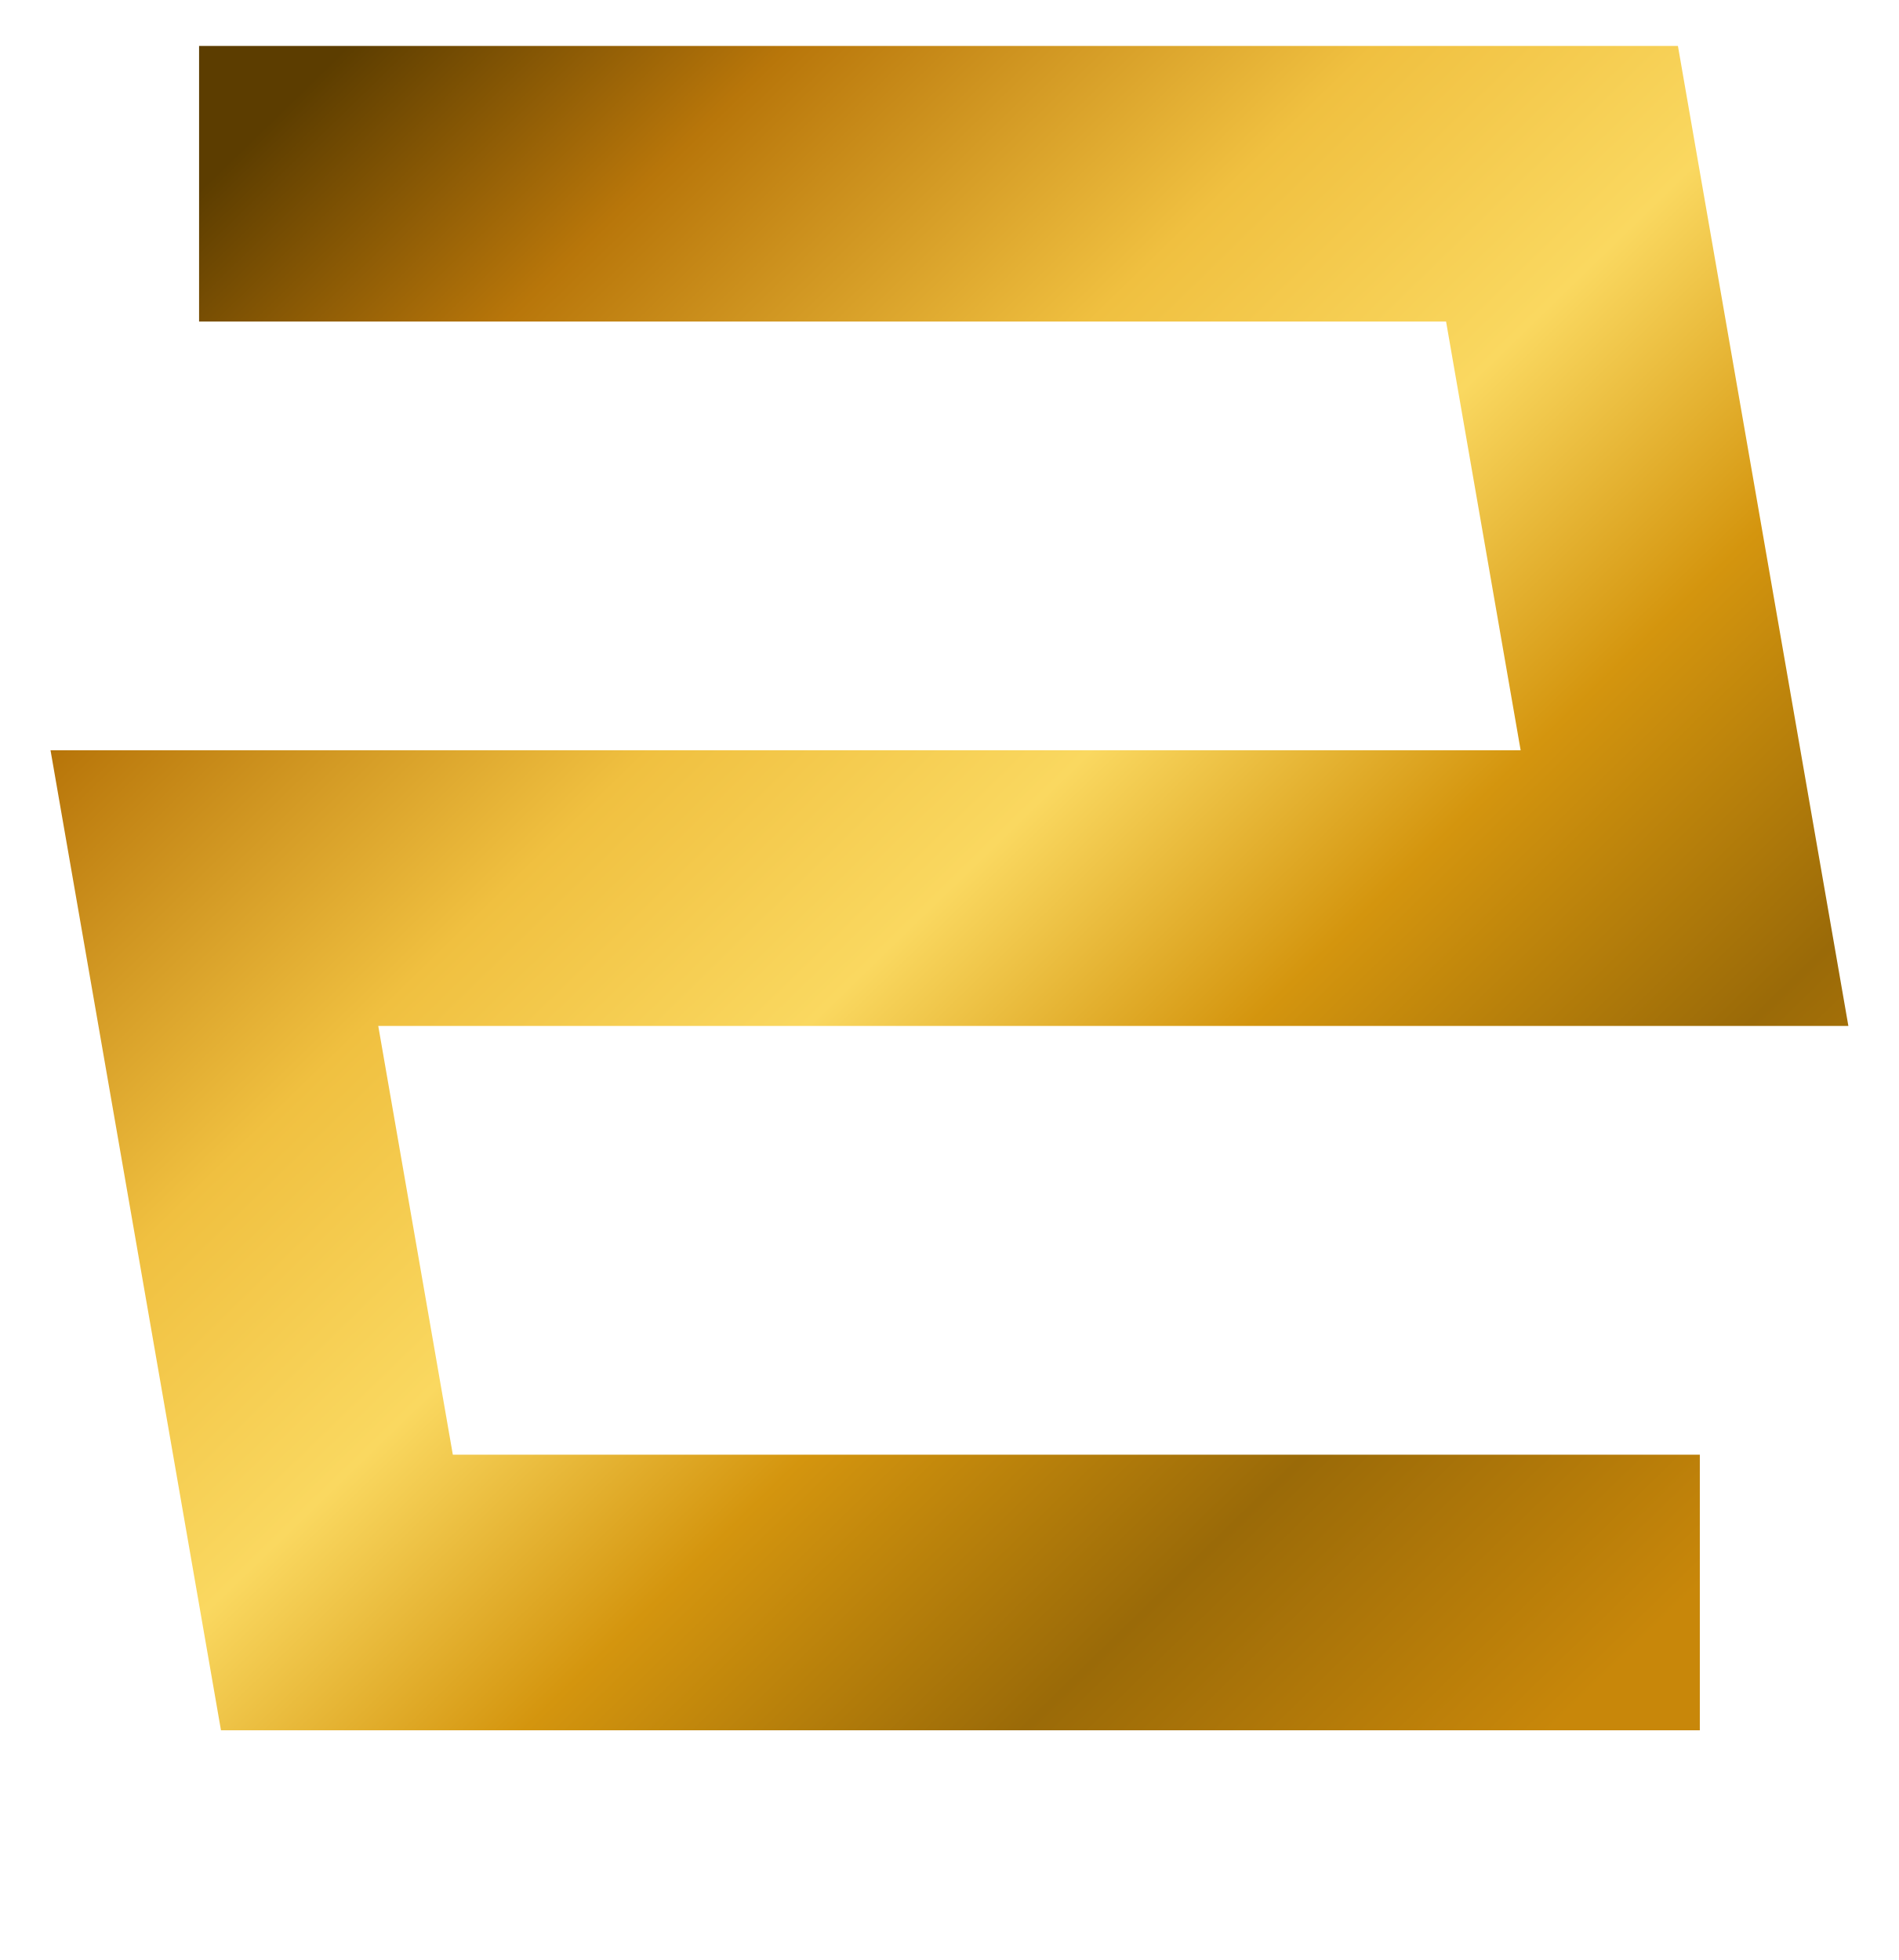
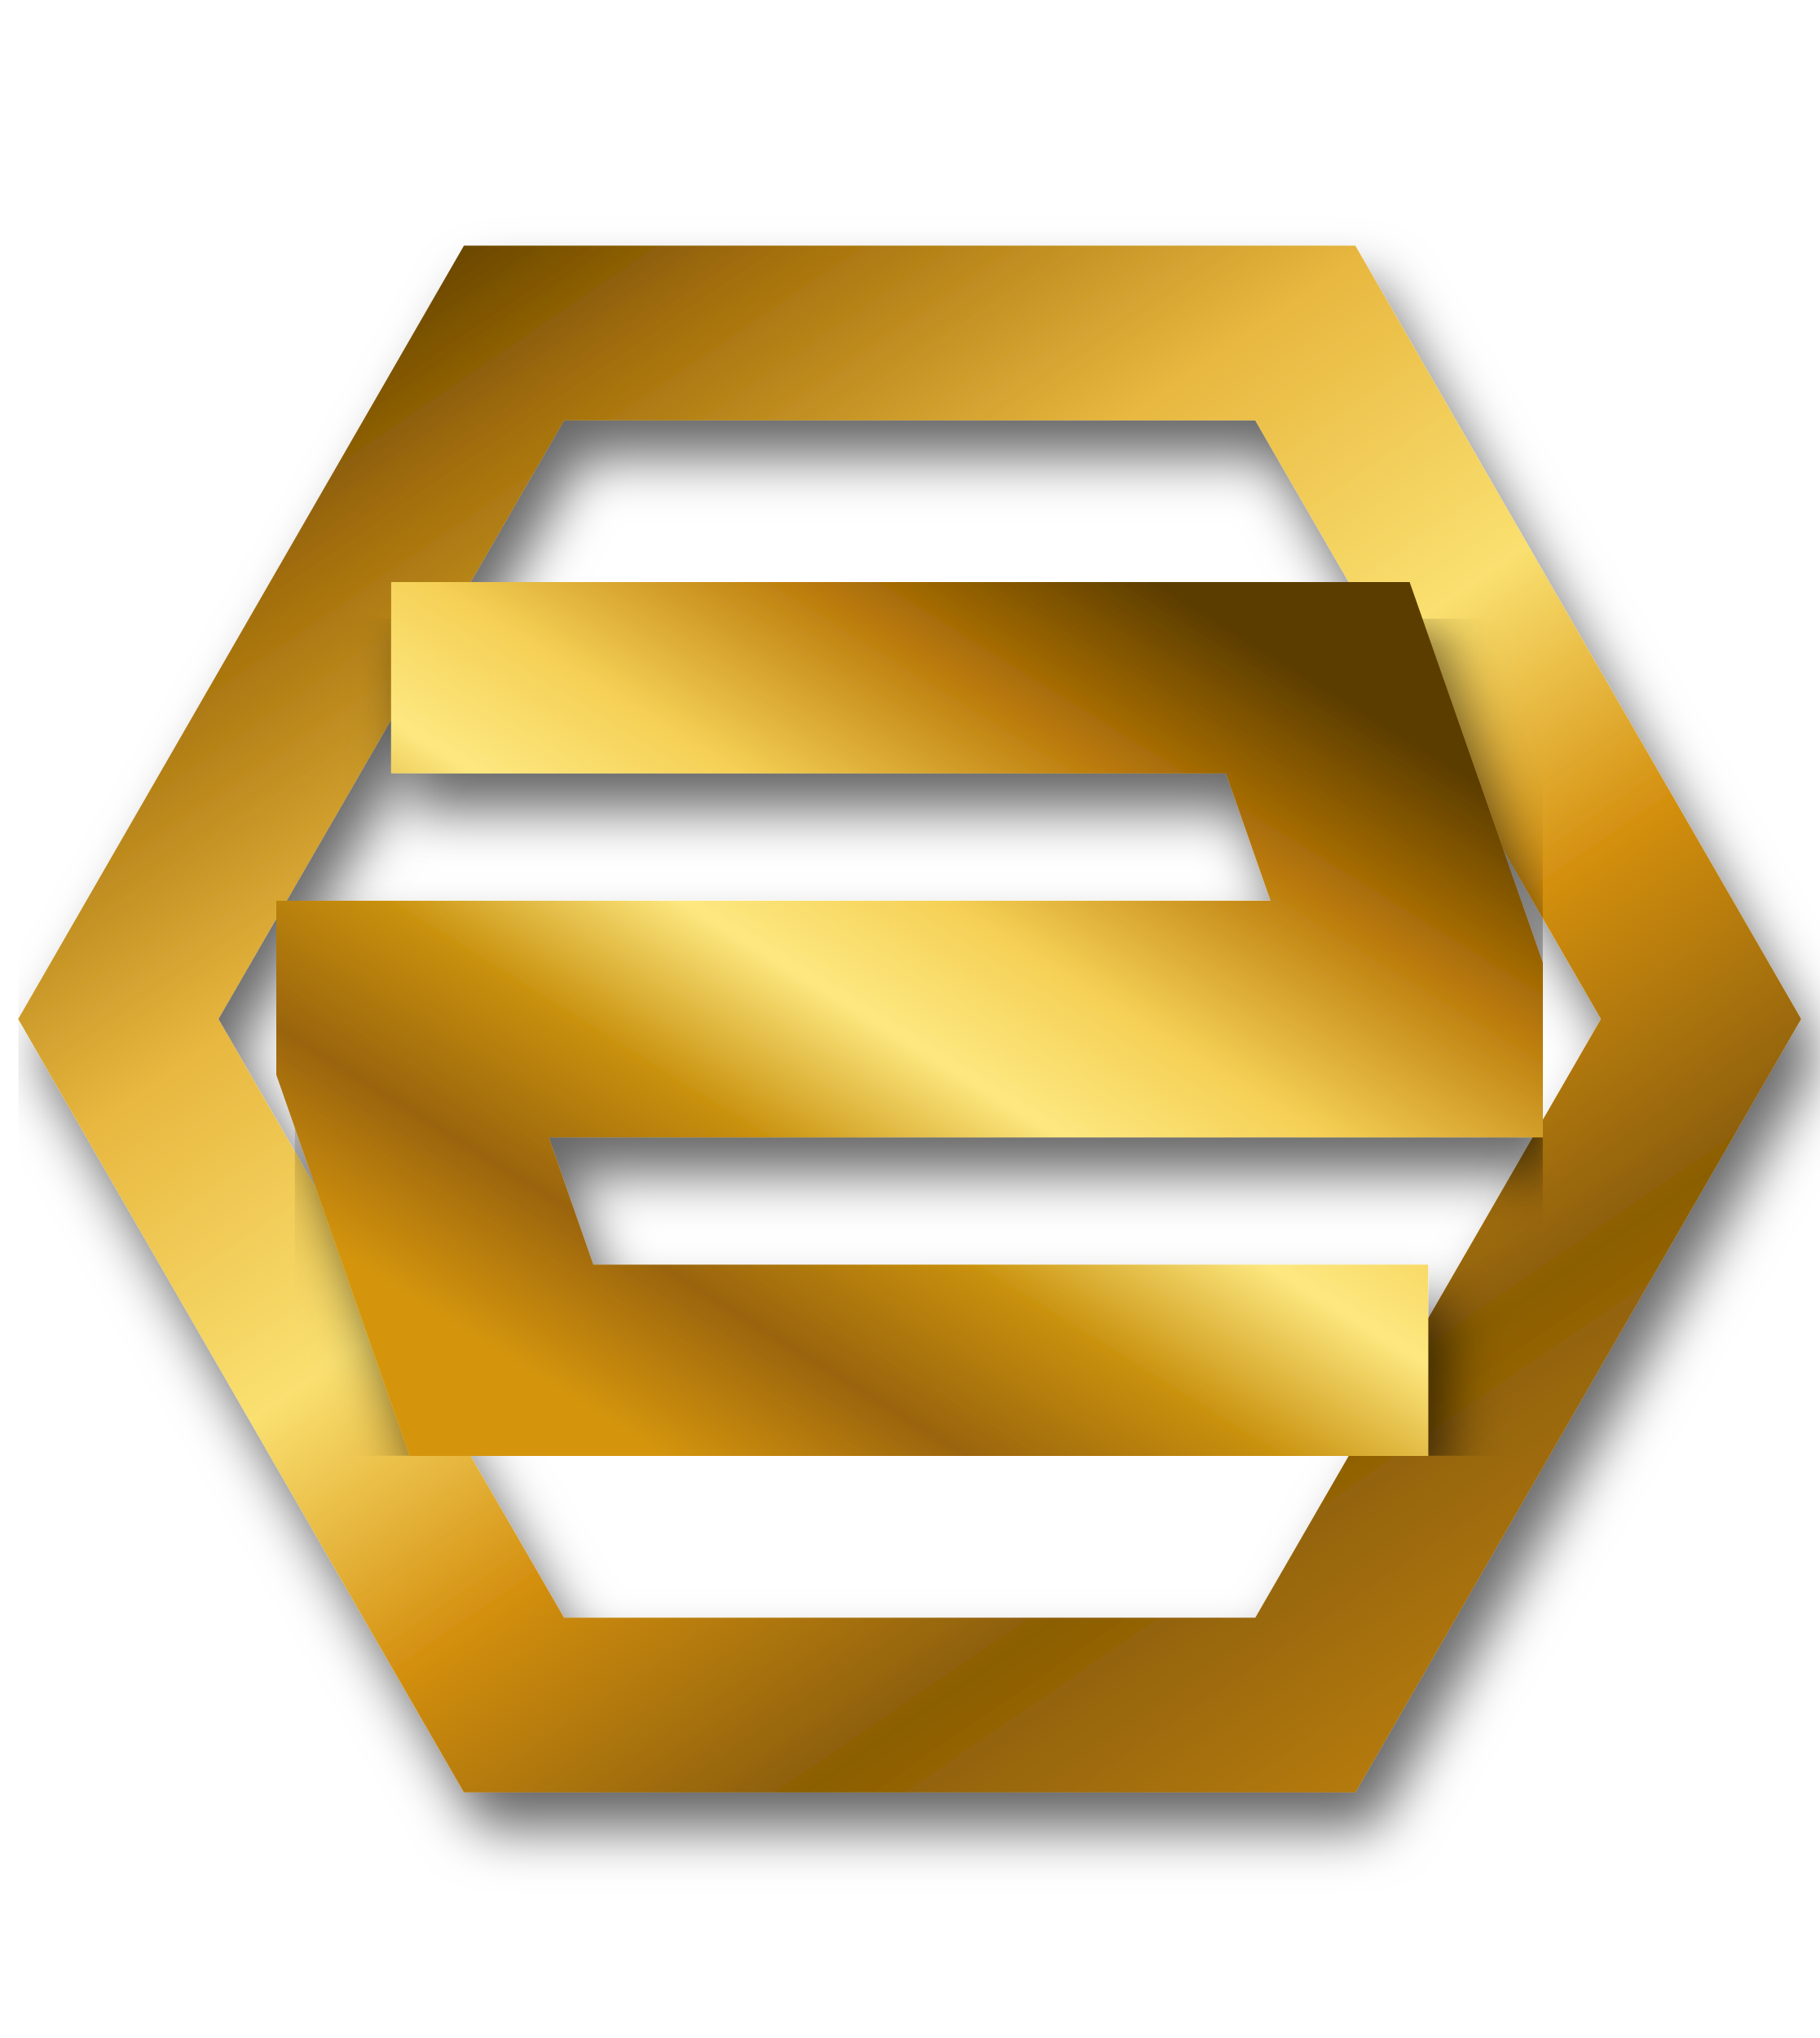
- <svg xmlns="http://www.w3.org/2000/svg" viewBox="-12 -2 124 128">
+ <svg xmlns="http://www.w3.org/2000/svg" viewBox="0 0 100 112">
  <defs>
-     <linearGradient id="metalGold" x1="0%" y1="0%" x2="100%" y2="100%">
-       <stop offset="0%" stop-color="#5C3D00" />
-       <stop offset="15%" stop-color="#B8760A" />
-       <stop offset="35%" stop-color="#F0C040" />
-       <stop offset="50%" stop-color="#FAD860" />
-       <stop offset="65%" stop-color="#D4950E" />
-       <stop offset="82%" stop-color="#9A6A08" />
+     <linearGradient id="goldHex" x1="10%" y1="0%" x2="90%" y2="100%">
+       <stop offset="0%" stop-color="#3D2800" />
+       <stop offset="15%" stop-color="#A06C08" />
+       <stop offset="32%" stop-color="#E8B840" />
+       <stop offset="48%" stop-color="#FAE070" />
+       <stop offset="62%" stop-color="#D49010" />
+       <stop offset="78%" stop-color="#8B5E06" />
      <stop offset="100%" stop-color="#C8870A" />
    </linearGradient>
+     <linearGradient id="goldS" x1="90%" y1="5%" x2="10%" y2="95%">
+       <stop offset="0%" stop-color="#5C3D00" />
+       <stop offset="18%" stop-color="#B87808" />
+       <stop offset="38%" stop-color="#F5D055" />
+       <stop offset="52%" stop-color="#FDE880" />
+       <stop offset="68%" stop-color="#C8900C" />
+       <stop offset="84%" stop-color="#9A6408" />
+       <stop offset="100%" stop-color="#D4950E" />
+     </linearGradient>
+     <filter id="depth" x="-10%" y="-10%" width="120%" height="120%">
+       <feDropShadow dx="1" dy="2" stdDeviation="1.5" flood-color="#000" flood-opacity="0.6" />
+     </filter>
  </defs>
-   <polyline points="10,10 90,10 98,56 2,56 10,102 90,102" fill="none" stroke="url(#metalGold)" stroke-width="18" stroke-linecap="square" stroke-linejoin="miter" stroke-miterlimit="20" />
+   <path fill-rule="evenodd" fill="url(#goldHex)" filter="url(#depth)" d="       M 99,56 L 74.5,98.5 L 25.5,98.5 L 1,56 L 25.5,13.5 L 74.5,13.5 Z       M 88,56 L 69,88.9 L 31,88.9 L 12,56 L 31,23.1 L 69,23.1 Z     " />
+   <polyline points="28,36 72,36 79,56 21,56 28,76 72,76" fill="none" stroke="url(#goldS)" stroke-width="13" stroke-linecap="square" stroke-linejoin="miter" stroke-miterlimit="25" filter="url(#depth)" />
</svg>
